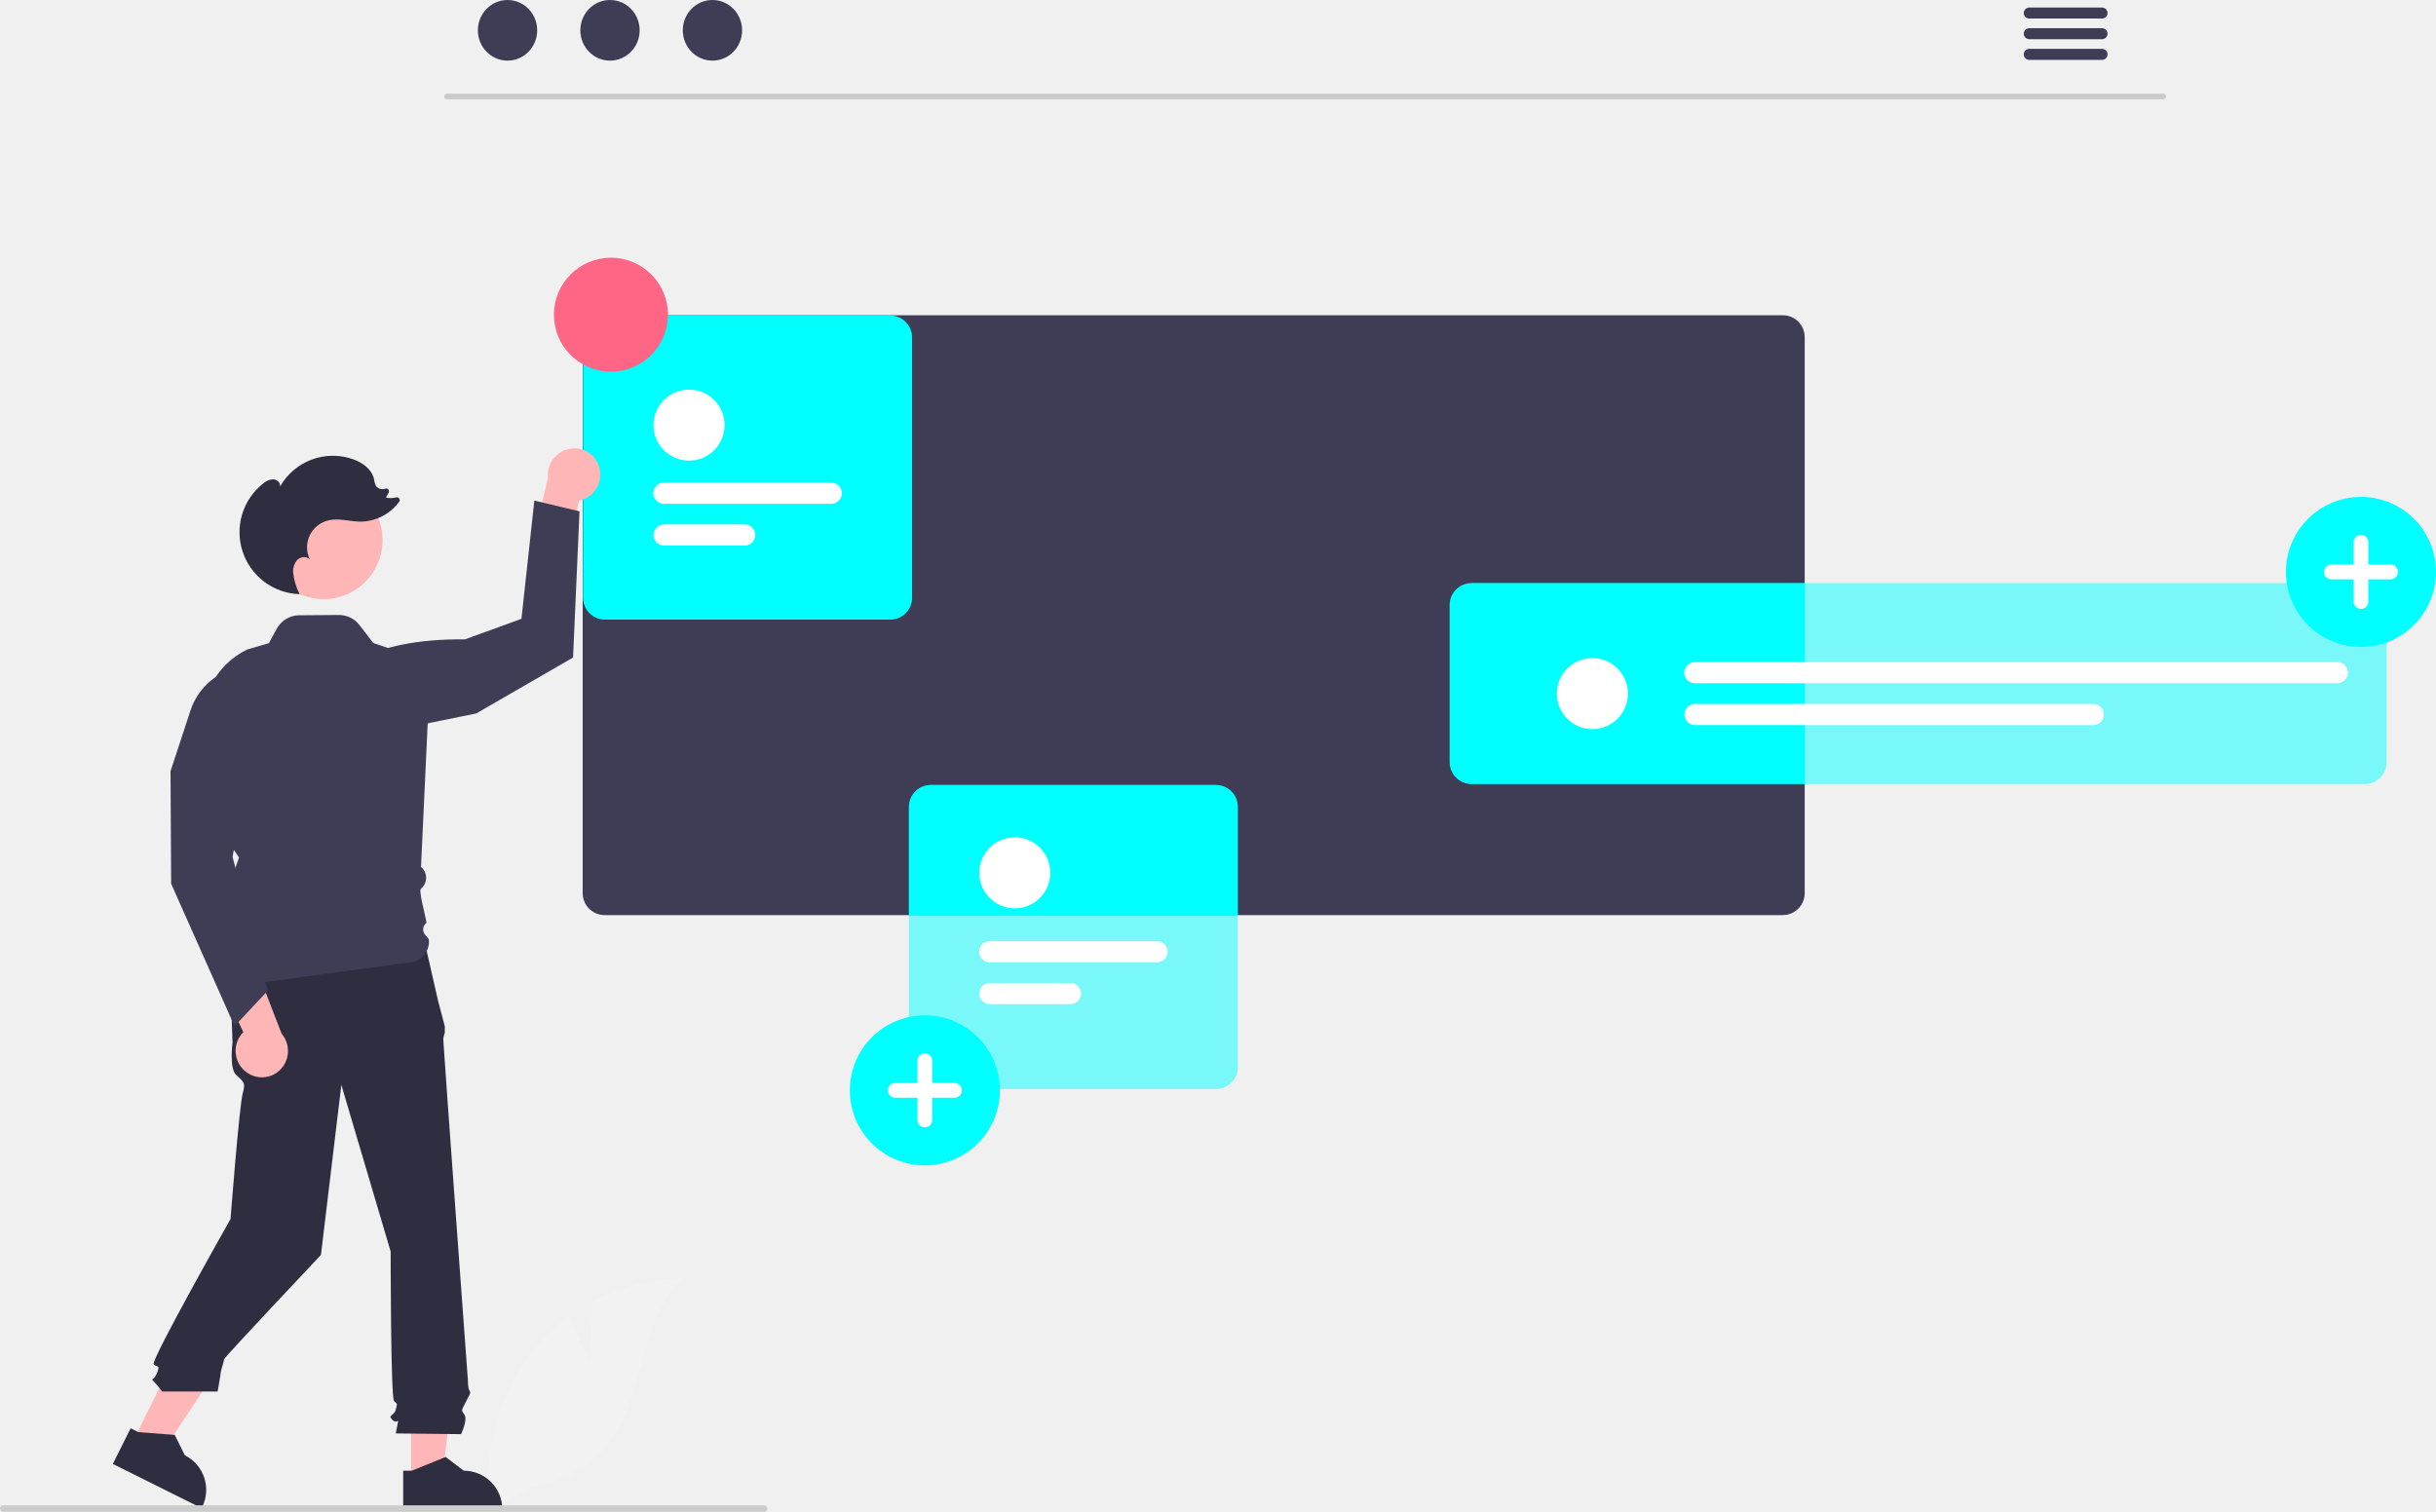
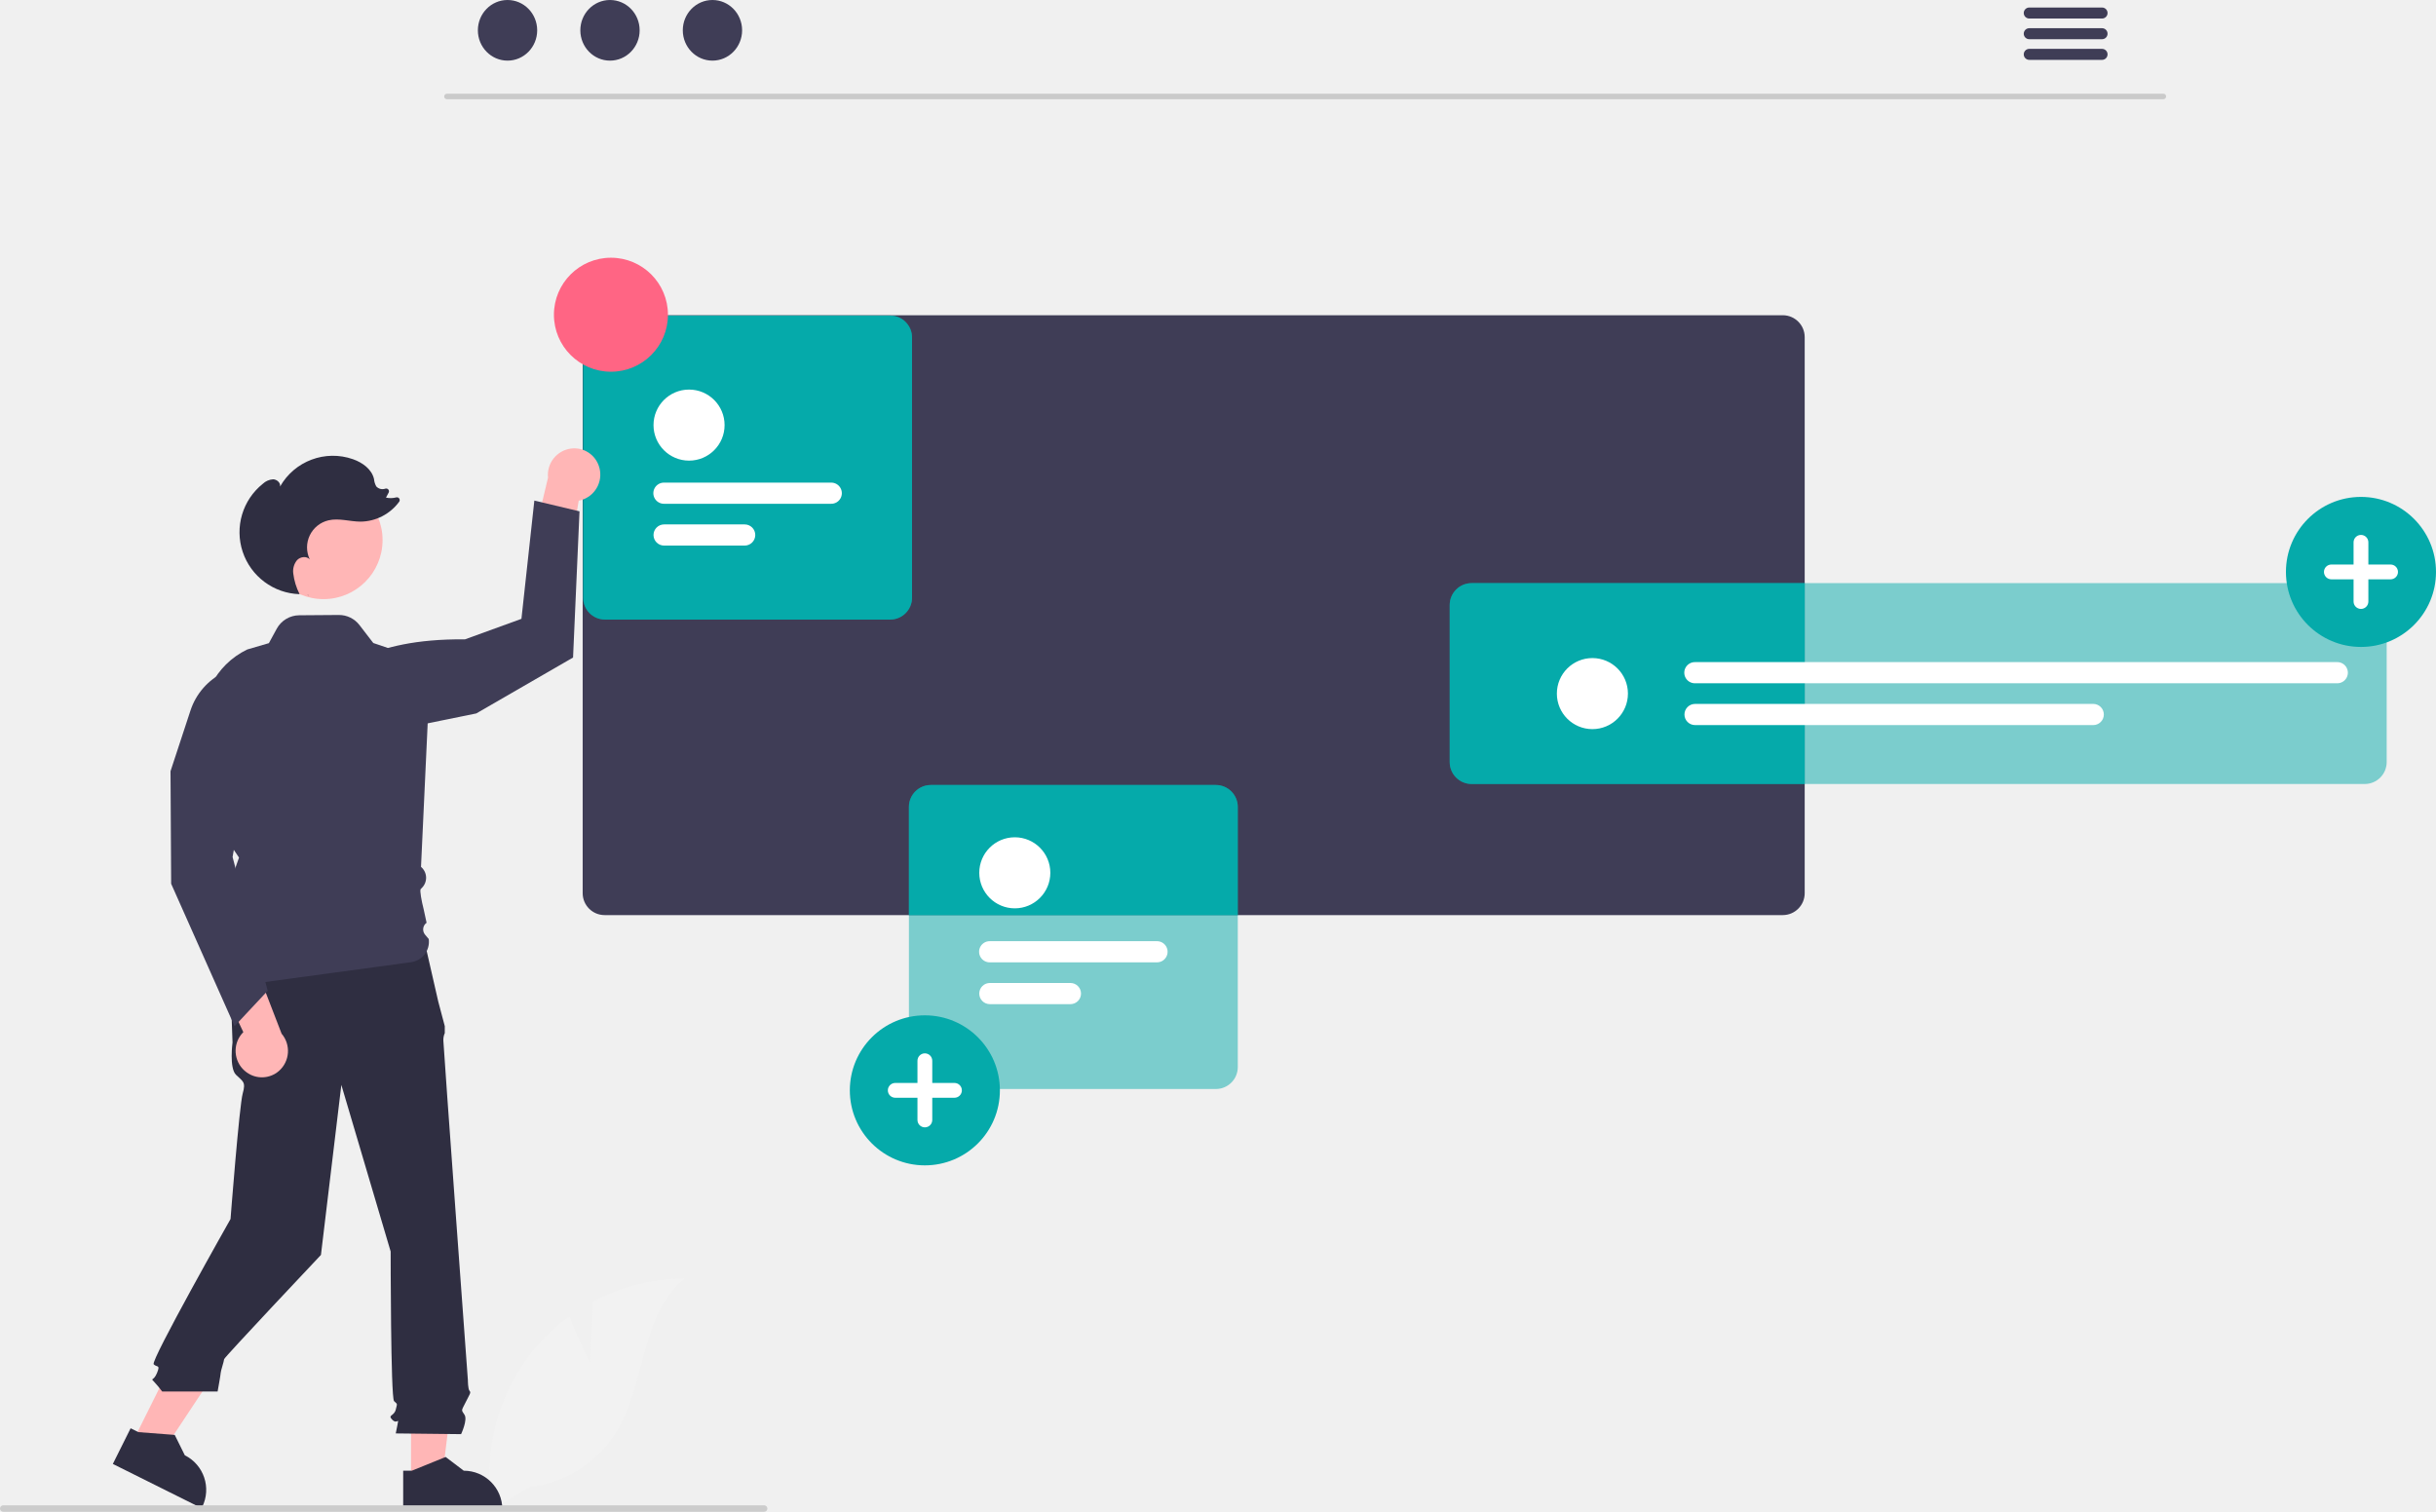
<svg xmlns="http://www.w3.org/2000/svg" data-name="Layer 1" width="897.318" height="556.975" viewBox="0 0 897.318 556.975">
  <path d="M368.68,673.559l.998-22.434a72.456,72.456,0,0,1,33.796-8.555c-16.231,13.27-14.203,38.851-25.208,56.697a43.582,43.582,0,0,1-31.959,20.14l-13.583,8.316A73.03,73.03,0,0,1,348.116,668.544a70.542,70.542,0,0,1,12.964-12.046C364.334,665.076,368.68,673.559,368.68,673.559Z" transform="translate(-151.3408 -171.5124)" fill="#f2f2f2" />
  <path d="M948.262,208.065H315.939a1.016,1.016,0,0,1,0-2.031H948.262a1.016,1.016,0,0,1,0,2.031Z" transform="translate(-151.3408 -171.5124)" fill="#cacaca" />
  <ellipse cx="186.953" cy="11.169" rx="10.925" ry="11.169" fill="#3f3d56" />
  <ellipse cx="224.695" cy="11.169" rx="10.925" ry="11.169" fill="#3f3d56" />
  <ellipse cx="262.437" cy="11.169" rx="10.925" ry="11.169" fill="#3f3d56" />
  <path d="M925.645,174.281h-26.81a2.03,2.03,0,0,0,0,4.06h26.81a2.03,2.03,0,0,0,0-4.06Z" transform="translate(-151.3408 -171.5124)" fill="#3f3d56" />
  <path d="M925.645,181.901h-26.81a2.03,2.03,0,0,0,0,4.06h26.81a2.03,2.03,0,0,0,0-4.06Z" transform="translate(-151.3408 -171.5124)" fill="#3f3d56" />
  <path d="M925.645,189.511h-26.81a2.03,2.03,0,0,0,0,4.06h26.81a2.03,2.03,0,0,0,0-4.06Z" transform="translate(-151.3408 -171.5124)" fill="#3f3d56" />
  <path d="M808.054,287.654h-434.01a8.07,8.07,0,0,0-8.07,8.06v204.87a8.079,8.079,0,0,0,8.07,8.07h434.01a8.077,8.077,0,0,0,8.06-8.07v-204.87A8.068,8.068,0,0,0,808.054,287.654Z" transform="translate(-151.3408 -171.5124)" fill="#3f3d56" />
-   <path d="M693.414,386.354a8.068,8.068,0,0,0-8.06,8.06v57.87a8.077,8.077,0,0,0,8.06,8.07H816.114v-74Z" transform="translate(-151.3408 -171.5124)" fill="#00ffff" />
-   <path d="M1022.429,460.35H693.418a8.076,8.076,0,0,1-8.066-8.066V394.416a8.075,8.075,0,0,1,8.066-8.066h329.01a8.075,8.075,0,0,1,8.066,8.066v57.868A8.076,8.076,0,0,1,1022.429,460.35Z" transform="translate(-151.3408 -171.5124)" fill="#00ffff" opacity="0.5" />
+   <path d="M693.414,386.354a8.068,8.068,0,0,0-8.06,8.06v57.87a8.077,8.077,0,0,0,8.06,8.07H816.114v-74Z" transform="translate(-151.3408 -171.5124)" fill="#05aaaa" />
+   <path d="M1022.429,460.35H693.418a8.076,8.076,0,0,1-8.066-8.066V394.416a8.075,8.075,0,0,1,8.066-8.066h329.01a8.075,8.075,0,0,1,8.066,8.066v57.868A8.076,8.076,0,0,1,1022.429,460.35Z" transform="translate(-151.3408 -171.5124)" fill="#05aaaa" opacity="0.5" />
  <circle cx="586.571" cy="255.537" r="13.089" fill="#fff" />
  <path d="M1012.235,423.246H775.72a3.898,3.898,0,1,1,0-7.795h236.514a3.898,3.898,0,1,1,0,7.795Z" transform="translate(-151.3408 -171.5124)" fill="#fff" />
  <path d="M922.404,438.648H775.72a3.898,3.898,0,1,1,0-7.796H922.404a3.898,3.898,0,0,1,0,7.796Z" transform="translate(-151.3408 -171.5124)" fill="#fff" />
  <polygon points="151.406 545.537 162.734 545.536 168.123 501.843 151.404 501.843 151.406 545.537" fill="#ffb6b6" />
  <path d="M299.858,713.351l3.188-0,12.448-5.062,6.672,5.062h.001a14.218,14.218,0,0,1,14.217,14.217v.462l-36.526.001Z" transform="translate(-151.3408 -171.5124)" fill="#2f2e41" />
  <polygon points="49.051 530.809 59.19 535.862 83.504 499.161 68.541 491.703 49.051 530.809" fill="#ffb6b6" />
  <path d="M199.456,697.722l2.854,1.422,13.399,1.022,3.713,7.506.001 0a14.218,14.218,0,0,1,6.382,19.066l-.206.413L192.908,710.86Z" transform="translate(-151.3408 -171.5124)" fill="#2f2e41" />
  <path d="M307.766,518.609l-72.026,1.879,1.253,35.074s-1.253,9.395,1.253,11.9,3.758,2.505,2.505,6.889-4.491,46.274-4.491,46.274-29.562,52.27-28.309,53.522,2.505,0,1.253,3.132-2.505,1.879-1.253,3.132a46.128,46.128,0,0,1,3.132,3.758h20.416s1.142-6.263,1.142-6.889,1.253-4.384,1.253-5.011,35.669-38.417,35.669-38.417l7.516-62.631,18.163,61.379s0,53.863,1.253,55.116,1.253.626.626,3.132-3.132,1.879-1.253,3.758,2.505-1.253,1.879,1.879l-.626,3.132,24.062.269s2.505-5.279,1.253-7.158-1.177-1.366.351-4.441,2.155-3.701,1.528-4.327-.626-3.958-.626-3.958-9.031-123.184-9.031-125.063a6.247,6.247,0,0,1,.52-2.818V549.567l-2.399-9.037Z" transform="translate(-151.3408 -171.5124)" fill="#2f2e41" />
-   <path d="M1021.021,409.86a27.638,27.638,0,1,1,27.638-27.638A27.638,27.638,0,0,1,1021.021,409.86Z" transform="translate(-151.3408 -171.5124)" fill="#00ffff" />
+   <path d="M1021.021,409.86a27.638,27.638,0,1,1,27.638-27.638A27.638,27.638,0,0,1,1021.021,409.86Z" transform="translate(-151.3408 -171.5124)" fill="#05aaaa" />
  <path d="M1031.926,379.496h-8.179v-8.179a2.726,2.726,0,0,0-5.453,0v8.179h-8.179a2.726,2.726,0,1,0,0,5.453h8.179v8.179a2.726,2.726,0,0,0,5.453,0v-8.179h8.179a2.726,2.726,0,1,0,0-5.453Z" transform="translate(-151.3408 -171.5124)" fill="#fff" />
-   <path d="M599.224,460.724h-105.01a8.079,8.079,0,0,0-8.07,8.07v39.86h121.14v-39.86A8.077,8.077,0,0,0,599.224,460.724Z" transform="translate(-151.3408 -171.5124)" fill="#00ffff" />
-   <path d="M599.221,572.724H494.21a8.076,8.076,0,0,1-8.066-8.066V468.79a8.075,8.075,0,0,1,8.066-8.066H599.221a8.075,8.075,0,0,1,8.066,8.066v95.868A8.076,8.076,0,0,1,599.221,572.724Z" transform="translate(-151.3408 -171.5124)" fill="#00ffff" opacity="0.5" />
+   <path d="M599.224,460.724h-105.01a8.079,8.079,0,0,0-8.07,8.07v39.86h121.14v-39.86A8.077,8.077,0,0,0,599.224,460.724Z" transform="translate(-151.3408 -171.5124)" fill="#05aaaa" />
+   <path d="M599.221,572.724H494.21a8.076,8.076,0,0,1-8.066-8.066V468.79a8.075,8.075,0,0,1,8.066-8.066H599.221a8.075,8.075,0,0,1,8.066,8.066v95.868A8.076,8.076,0,0,1,599.221,572.724Z" transform="translate(-151.3408 -171.5124)" fill="#05aaaa" opacity="0.5" />
  <circle cx="373.808" cy="321.563" r="13.089" fill="#fff" />
  <path d="M577.472,526.06h-61.514a3.898,3.898,0,1,1,0-7.795h61.514a3.898,3.898,0,1,1,0,7.795Z" transform="translate(-151.3408 -171.5124)" fill="#fff" />
  <path d="M545.641,541.462H515.958a3.898,3.898,0,0,1,0-7.796h29.684a3.898,3.898,0,0,1,0,7.796Z" transform="translate(-151.3408 -171.5124)" fill="#fff" />
-   <path d="M492.021,600.86a27.638,27.638,0,1,1,27.638-27.638A27.638,27.638,0,0,1,492.021,600.86Z" transform="translate(-151.3408 -171.5124)" fill="#00ffff" />
+   <path d="M492.021,600.86a27.638,27.638,0,1,1,27.638-27.638A27.638,27.638,0,0,1,492.021,600.86Z" transform="translate(-151.3408 -171.5124)" fill="#05aaaa" />
  <path d="M502.926,570.496h-8.179v-8.179a2.726,2.726,0,1,0-5.453,0v8.179h-8.179a2.726,2.726,0,1,0,0,5.453h8.179v8.179a2.726,2.726,0,1,0,5.453,0v-8.179h8.179a2.726,2.726,0,1,0,0-5.453Z" transform="translate(-151.3408 -171.5124)" fill="#fff" />
-   <path d="M479.228,399.779H374.218a8.076,8.076,0,0,1-8.066-8.066V295.845a8.075,8.075,0,0,1,8.066-8.066H479.228a8.075,8.075,0,0,1,8.066,8.066v95.868A8.076,8.076,0,0,1,479.228,399.779Z" transform="translate(-151.3408 -171.5124)" fill="#00ffff" />
-   <circle cx="253.816" cy="156.618" r="13.089" fill="#00ffff" />
-   <path d="M457.48,357.115h-61.514a3.898,3.898,0,1,1,0-7.795h61.514a3.898,3.898,0,1,1,0,7.795Z" transform="translate(-151.3408 -171.5124)" fill="#00ffff" />
-   <path d="M425.649,372.517H395.966a3.898,3.898,0,1,1,0-7.796h29.684a3.898,3.898,0,1,1,0,7.796Z" transform="translate(-151.3408 -171.5124)" fill="#00ffff" />
-   <path d="M479.228,399.779H374.218a8.076,8.076,0,0,1-8.066-8.066V295.845a8.075,8.075,0,0,1,8.066-8.066H479.228a8.075,8.075,0,0,1,8.066,8.066v95.868A8.076,8.076,0,0,1,479.228,399.779Z" transform="translate(-151.3408 -171.5124)" fill="#00ffff" opacity="0.5" />
+   <path d="M479.228,399.779H374.218a8.076,8.076,0,0,1-8.066-8.066V295.845a8.075,8.075,0,0,1,8.066-8.066H479.228a8.075,8.075,0,0,1,8.066,8.066v95.868A8.076,8.076,0,0,1,479.228,399.779Z" transform="translate(-151.3408 -171.5124)" fill="#05aaaa" />
+   <circle cx="253.816" cy="156.618" r="13.089" fill="#05aaaa" />
+   <path d="M457.48,357.115h-61.514a3.898,3.898,0,1,1,0-7.795h61.514a3.898,3.898,0,1,1,0,7.795Z" transform="translate(-151.3408 -171.5124)" fill="#05aaaa" />
+   <path d="M425.649,372.517H395.966a3.898,3.898,0,1,1,0-7.796h29.684a3.898,3.898,0,1,1,0,7.796Z" transform="translate(-151.3408 -171.5124)" fill="#05aaaa" />
+   <path d="M479.228,399.779H374.218a8.076,8.076,0,0,1-8.066-8.066V295.845a8.075,8.075,0,0,1,8.066-8.066H479.228a8.075,8.075,0,0,1,8.066,8.066v95.868A8.076,8.076,0,0,1,479.228,399.779Z" transform="translate(-151.3408 -171.5124)" fill="#05aaaa" opacity="0.5" />
  <circle cx="253.816" cy="156.618" r="13.089" fill="#fff" />
  <path d="M457.48,357.115h-61.514a3.898,3.898,0,1,1,0-7.795h61.514a3.898,3.898,0,1,1,0,7.795Z" transform="translate(-151.3408 -171.5124)" fill="#fff" />
  <path d="M425.649,372.517H395.966a3.898,3.898,0,1,1,0-7.796h29.684a3.898,3.898,0,1,1,0,7.796Z" transform="translate(-151.3408 -171.5124)" fill="#fff" />
  <circle cx="225.043" cy="115.951" r="21" fill="#ff6584" />
  <path d="M434.011,727.298a1.186,1.186,0,0,1-1.19,1.19h-280.29a1.19,1.19,0,0,1,0-2.38h280.29A1.187,1.187,0,0,1,434.011,727.298Z" transform="translate(-151.3408 -171.5124)" fill="#ccc" />
  <path d="M371.896,343.088a9.771,9.771,0,0,1-5.759,12.435,9.6,9.6,0,0,1-1.635.451l-5.546,33.959-13.01-12.013,7.261-30.407a9.806,9.806,0,0,1,8.59-10.759,9.547,9.547,0,0,1,10.099,6.333Z" transform="translate(-151.3408 -171.5124)" fill="#ffb6b6" />
  <path d="M275.881,420.037s10.097-13.341,46.739-12.976l20.798-7.556,4.753-43.57,16.636,3.961-2.377,53.868-35.648,20.597-46.739,9.506Z" transform="translate(-151.3408 -171.5124)" fill="#3f3d56" />
  <circle id="a9729a65-ee7a-4a83-8b52-5849077a5ed0" data-name="ab6171fa-7d69-4734-b81c-8dff60f9761b" cx="119.175" cy="198.983" r="21.747" fill="#ffb6b6" />
  <path d="M233.708,535.39a.417.417,0,0,1-.114-.015c-.402-.112-.719-.2.73-12.729l1.564-9.903L234.361,503.997l-2.568-2.568,4.127-4.127,3.463-9.838-5.993-8.88-6.876-36.316a28.972,28.972,0,0,1,15.911-31.478l7.958-2.325,2.895-5.31a9.52,9.52,0,0,1,8.287-4.962l14.573-.109a9.52,9.52,0,0,1,7.617,3.715l5.084,6.609,21.083,7.162-3.496,75.321,0,0a5.233,5.233,0,0,1,.359,7.695c-.219.221-.393.401-.501.52-.355.505.311,4.275,1.135,7.475l1.056,4.901h0a3.013,3.013,0,0,0-.548,4.398l1.346,1.591v0a7.599,7.599,0,0,1-6.507,8.535C283.5,528.628,233.809,535.39,233.708,535.39Z" transform="translate(-151.3408 -171.5124)" fill="#3f3d56" />
  <path d="M264.953,391.178q-.139-.307-.278-.616c.036.001.071.006.106.007Z" transform="translate(-151.3408 -171.5124)" fill="#2f2e41" />
  <path d="M248.164,349.737a6.053,6.053,0,0,1,3.792-1.639c1.406.045,2.832,1.315,2.541,2.692a22.348,22.348,0,0,1,26.895-10.085c3.495,1.233,6.923,3.7,7.726,7.318a6.591,6.591,0,0,0,.83,2.702,3.084,3.084,0,0,0,3.282.832l.035-.01a1.028,1.028,0,0,1,1.242,1.451l-.989,1.844a7.925,7.925,0,0,0,3.776-.08,1.027,1.027,0,0,1,1.09,1.598,17.895,17.895,0,0,1-14.269,7.334c-3.951-.024-7.944-1.386-11.789-.477a10.24,10.24,0,0,0-6.888,14.376c-1.181-1.292-3.465-.986-4.674.281a6.41,6.41,0,0,0-1.399,4.905,22.757,22.757,0,0,0,2.336,7.639,22.836,22.836,0,0,1-13.537-40.678Z" transform="translate(-151.3408 -171.5124)" fill="#2f2e41" />
  <path d="M242.18,566.581a9.771,9.771,0,0,1-2.302-13.509,9.6,9.6,0,0,1,1.092-1.298l-14.675-31.123,17.527,2.525,11.249,29.168a9.806,9.806,0,0,1-.98,13.733,9.547,9.547,0,0,1-11.91.505Z" transform="translate(-151.3408 -171.5124)" fill="#ffb6b6" />
  <path d="M237.736,549.587,214.384,497.103l-.234-41.452,7.361-22.39a23.925,23.925,0,0,1,30.827-15.04l.162.058.068.158c.272.635,6.446,15.906-11.867,47.322l-3.686,21.496,12.932,49.274Z" transform="translate(-151.3408 -171.5124)" fill="#3f3d56" />
</svg>
